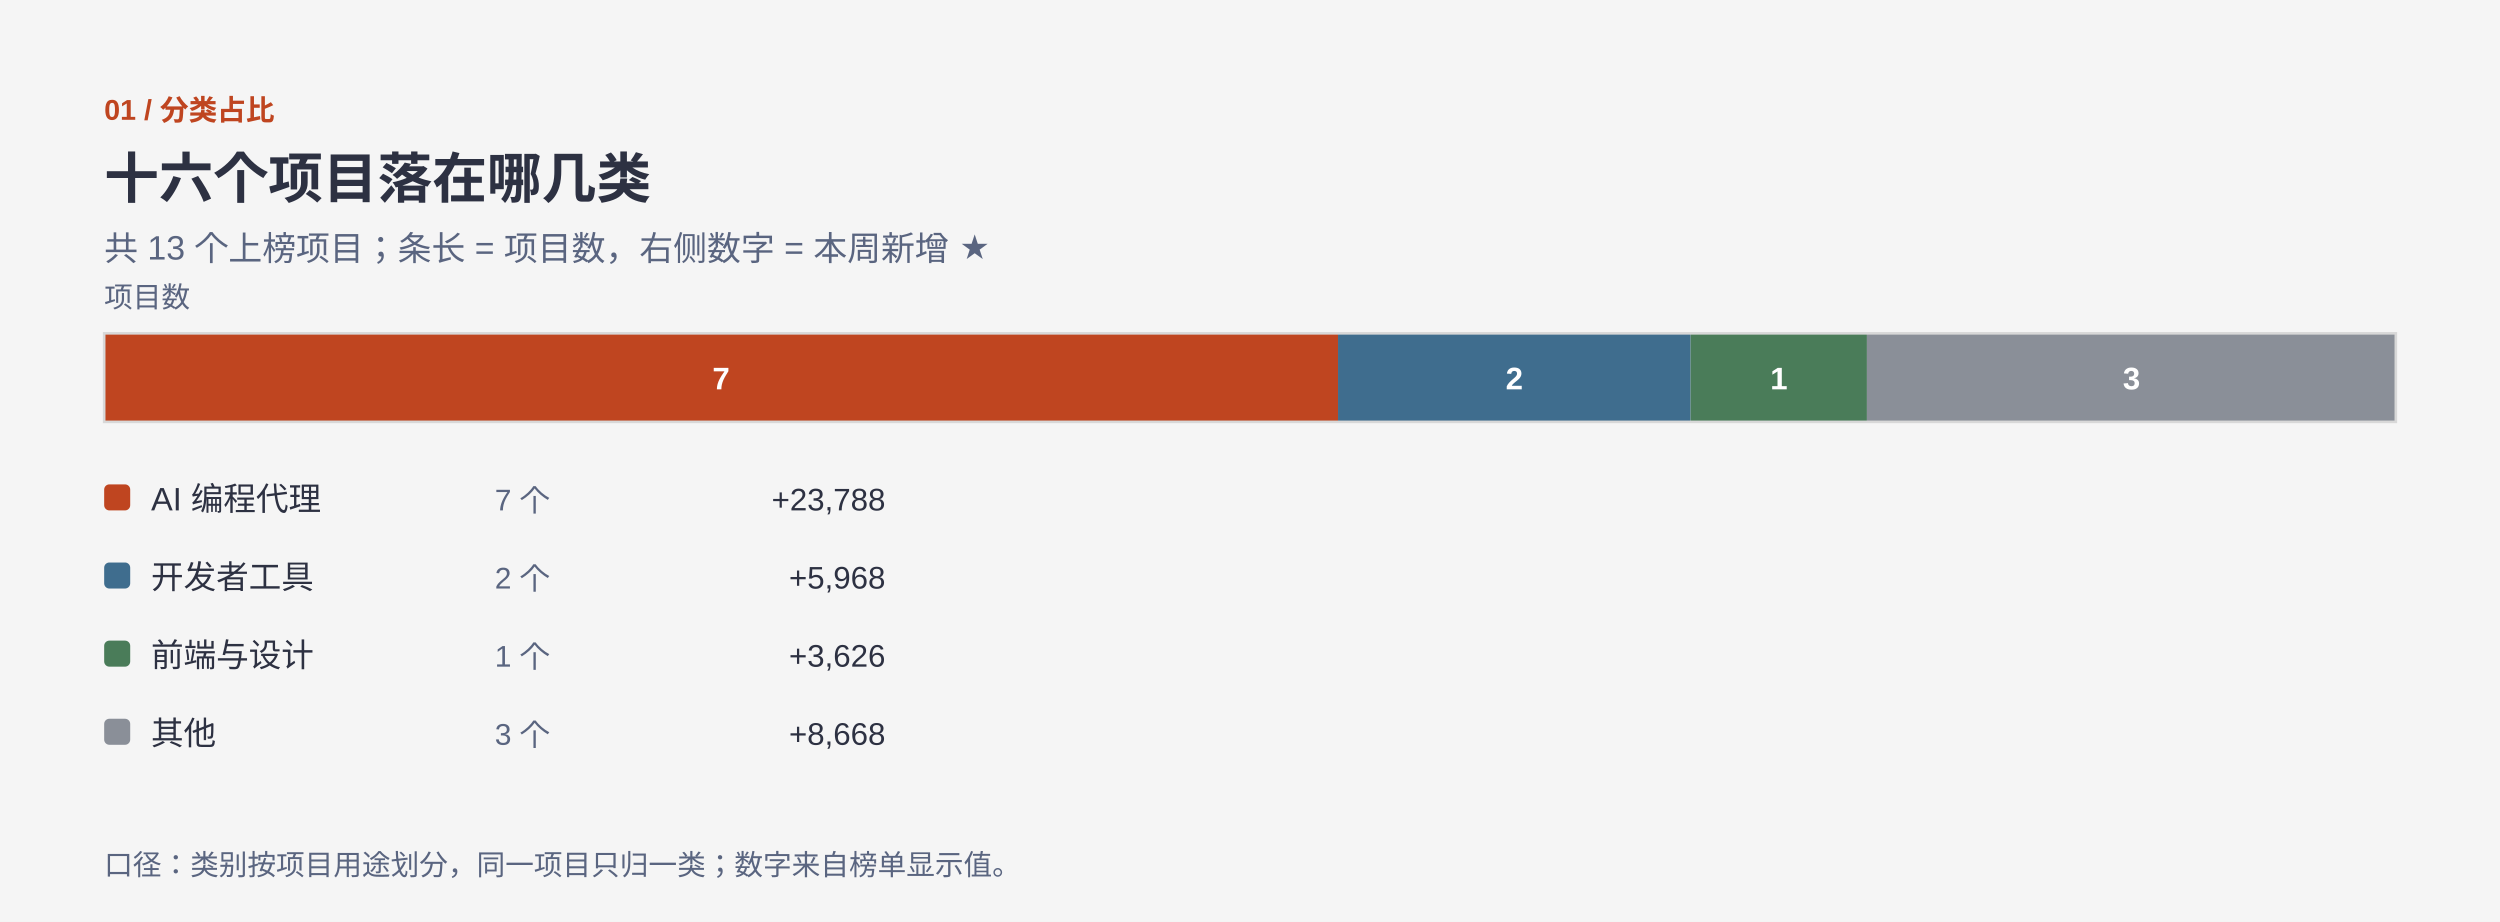
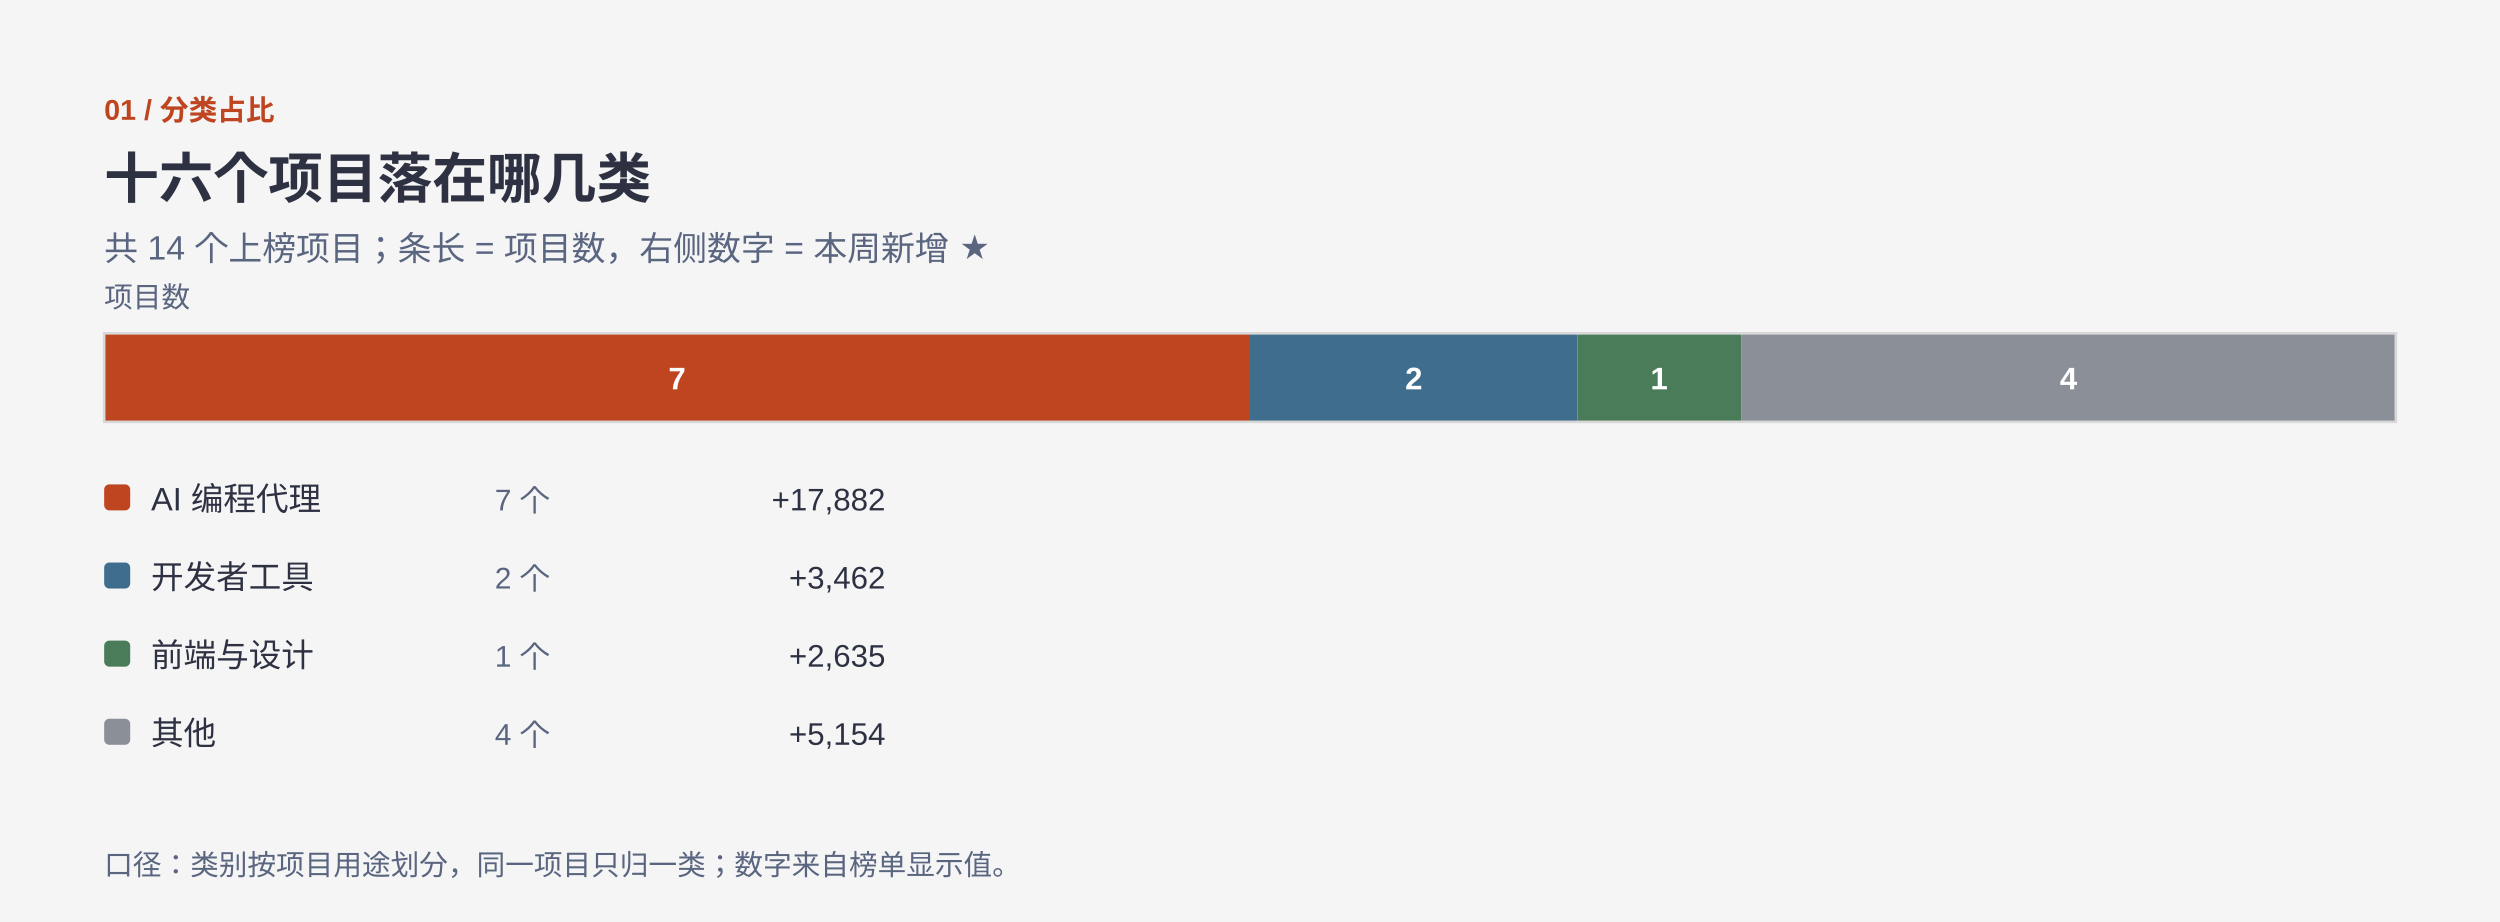
<svg xmlns="http://www.w3.org/2000/svg" width="960" height="354" viewBox="0 0 960 354" role="img" aria-labelledby="t d" font-family="PingFang SC, Hiragino Sans GB, Helvetica Neue, Arial, sans-serif">
  <rect width="960" height="354" fill="#f5f5f5" />
  <text x="40.0" y="46.0" font-size="11" fill="#bf4520" text-anchor="start" font-weight="600">01 / 分类占比</text>
  <text x="40.0" y="76.0" font-size="21" fill="#2d3142" text-anchor="start" font-weight="600">十六个项目落在哪几类</text>
-   <text x="40.0" y="100.0" font-size="13" fill="#5a6580" text-anchor="start" font-weight="400">共 13 个上榜项目；条长 = 项目数，右侧数字 = 本周新增 ★</text>
+   <text x="40.0" y="100.0" font-size="13" fill="#5a6580" text-anchor="start" font-weight="400">共 14 个上榜项目；条长 = 项目数，右侧数字 = 本周新增 ★</text>
  <text x="40.0" y="118.0" font-size="11" fill="#5a6580" text-anchor="start" font-weight="400">项目数</text>
-   <rect x="40.0" y="128.0" width="473.8" height="34.0" rx="0" fill="#bf4520" />
-   <text x="276.9" y="149.5" font-size="12" fill="#ffffff" text-anchor="middle" font-weight="600">7</text>
-   <rect x="513.8" y="128.0" width="135.4" height="34.0" rx="0" fill="#3f6d8e" />
-   <text x="581.5" y="149.5" font-size="12" fill="#ffffff" text-anchor="middle" font-weight="600">2</text>
-   <rect x="649.2" y="128.0" width="67.7" height="34.0" rx="0" fill="#4a7c59" />
-   <text x="683.1" y="149.5" font-size="12" fill="#ffffff" text-anchor="middle" font-weight="600">1</text>
-   <rect x="716.9" y="128.0" width="203.1" height="34.0" rx="0" fill="#8a8f98" />
-   <text x="818.5" y="149.5" font-size="12" fill="#ffffff" text-anchor="middle" font-weight="600">3</text>
+   <rect x="40.0" y="128.0" width="440.0" height="34.0" rx="0" fill="#bf4520" />
+   <text x="260.0" y="149.5" font-size="12" fill="#ffffff" text-anchor="middle" font-weight="600">7</text>
+   <rect x="480.0" y="128.0" width="125.7" height="34.0" rx="0" fill="#3f6d8e" />
+   <text x="542.9" y="149.5" font-size="12" fill="#ffffff" text-anchor="middle" font-weight="600">2</text>
+   <rect x="605.7" y="128.0" width="62.9" height="34.0" rx="0" fill="#4a7c59" />
+   <text x="637.1" y="149.5" font-size="12" fill="#ffffff" text-anchor="middle" font-weight="600">1</text>
+   <rect x="668.6" y="128.0" width="251.4" height="34.0" rx="0" fill="#8a8f98" />
+   <text x="794.3" y="149.5" font-size="12" fill="#ffffff" text-anchor="middle" font-weight="600">4</text>
  <rect x="40.0" y="128.0" width="880.0" height="34.0" rx="0" fill="none" stroke="#d8d8d8" stroke-width="1" />
  <rect x="40.0" y="186.0" width="10.0" height="10.0" rx="2" fill="#bf4520" />
  <text x="58.0" y="196.0" font-size="12.5" fill="#2d3142" text-anchor="start" font-weight="400">AI 编程代理</text>
  <text x="190.0" y="196.0" font-size="11.5" fill="#5a6580" text-anchor="start" font-weight="400">7 个</text>
-   <text x="340.0" y="196.0" font-size="12" fill="#2d3142" text-anchor="end" font-weight="500">+23,788</text>
+   <text x="340.0" y="196.0" font-size="12" fill="#2d3142" text-anchor="end" font-weight="500">+17,882</text>
  <rect x="40.0" y="216.0" width="10.0" height="10.0" rx="2" fill="#3f6d8e" />
  <text x="58.0" y="226.0" font-size="12.5" fill="#2d3142" text-anchor="start" font-weight="400">开发者工具</text>
  <text x="190.0" y="226.0" font-size="11.5" fill="#5a6580" text-anchor="start" font-weight="400">2 个</text>
-   <text x="340.0" y="226.0" font-size="12" fill="#2d3142" text-anchor="end" font-weight="500">+5,968</text>
+   <text x="340.0" y="226.0" font-size="12" fill="#2d3142" text-anchor="end" font-weight="500">+3,462</text>
  <rect x="40.0" y="246.0" width="10.0" height="10.0" rx="2" fill="#4a7c59" />
  <text x="58.0" y="256.0" font-size="12.5" fill="#2d3142" text-anchor="start" font-weight="400">前端与设计</text>
  <text x="190.0" y="256.0" font-size="11.5" fill="#5a6580" text-anchor="start" font-weight="400">1 个</text>
-   <text x="340.0" y="256.0" font-size="12" fill="#2d3142" text-anchor="end" font-weight="500">+3,626</text>
+   <text x="340.0" y="256.0" font-size="12" fill="#2d3142" text-anchor="end" font-weight="500">+2,635</text>
  <rect x="40.0" y="276.0" width="10.0" height="10.0" rx="2" fill="#8a8f98" />
  <text x="58.0" y="286.0" font-size="12.5" fill="#2d3142" text-anchor="start" font-weight="400">其他</text>
-   <text x="190.0" y="286.0" font-size="11.5" fill="#5a6580" text-anchor="start" font-weight="400">3 个</text>
-   <text x="340.0" y="286.0" font-size="12" fill="#2d3142" text-anchor="end" font-weight="500">+8,668</text>
+   <text x="190.0" y="286.0" font-size="11.5" fill="#5a6580" text-anchor="start" font-weight="400">4 个</text>
+   <text x="340.0" y="286.0" font-size="12" fill="#2d3142" text-anchor="end" font-weight="500">+5,154</text>
  <text x="40.0" y="336.0" font-size="11" fill="#5a6580" text-anchor="start" font-weight="400">口径：类别按项目用途划分，同一项目只归一类；数字来自榜单显示值。</text>
</svg>
